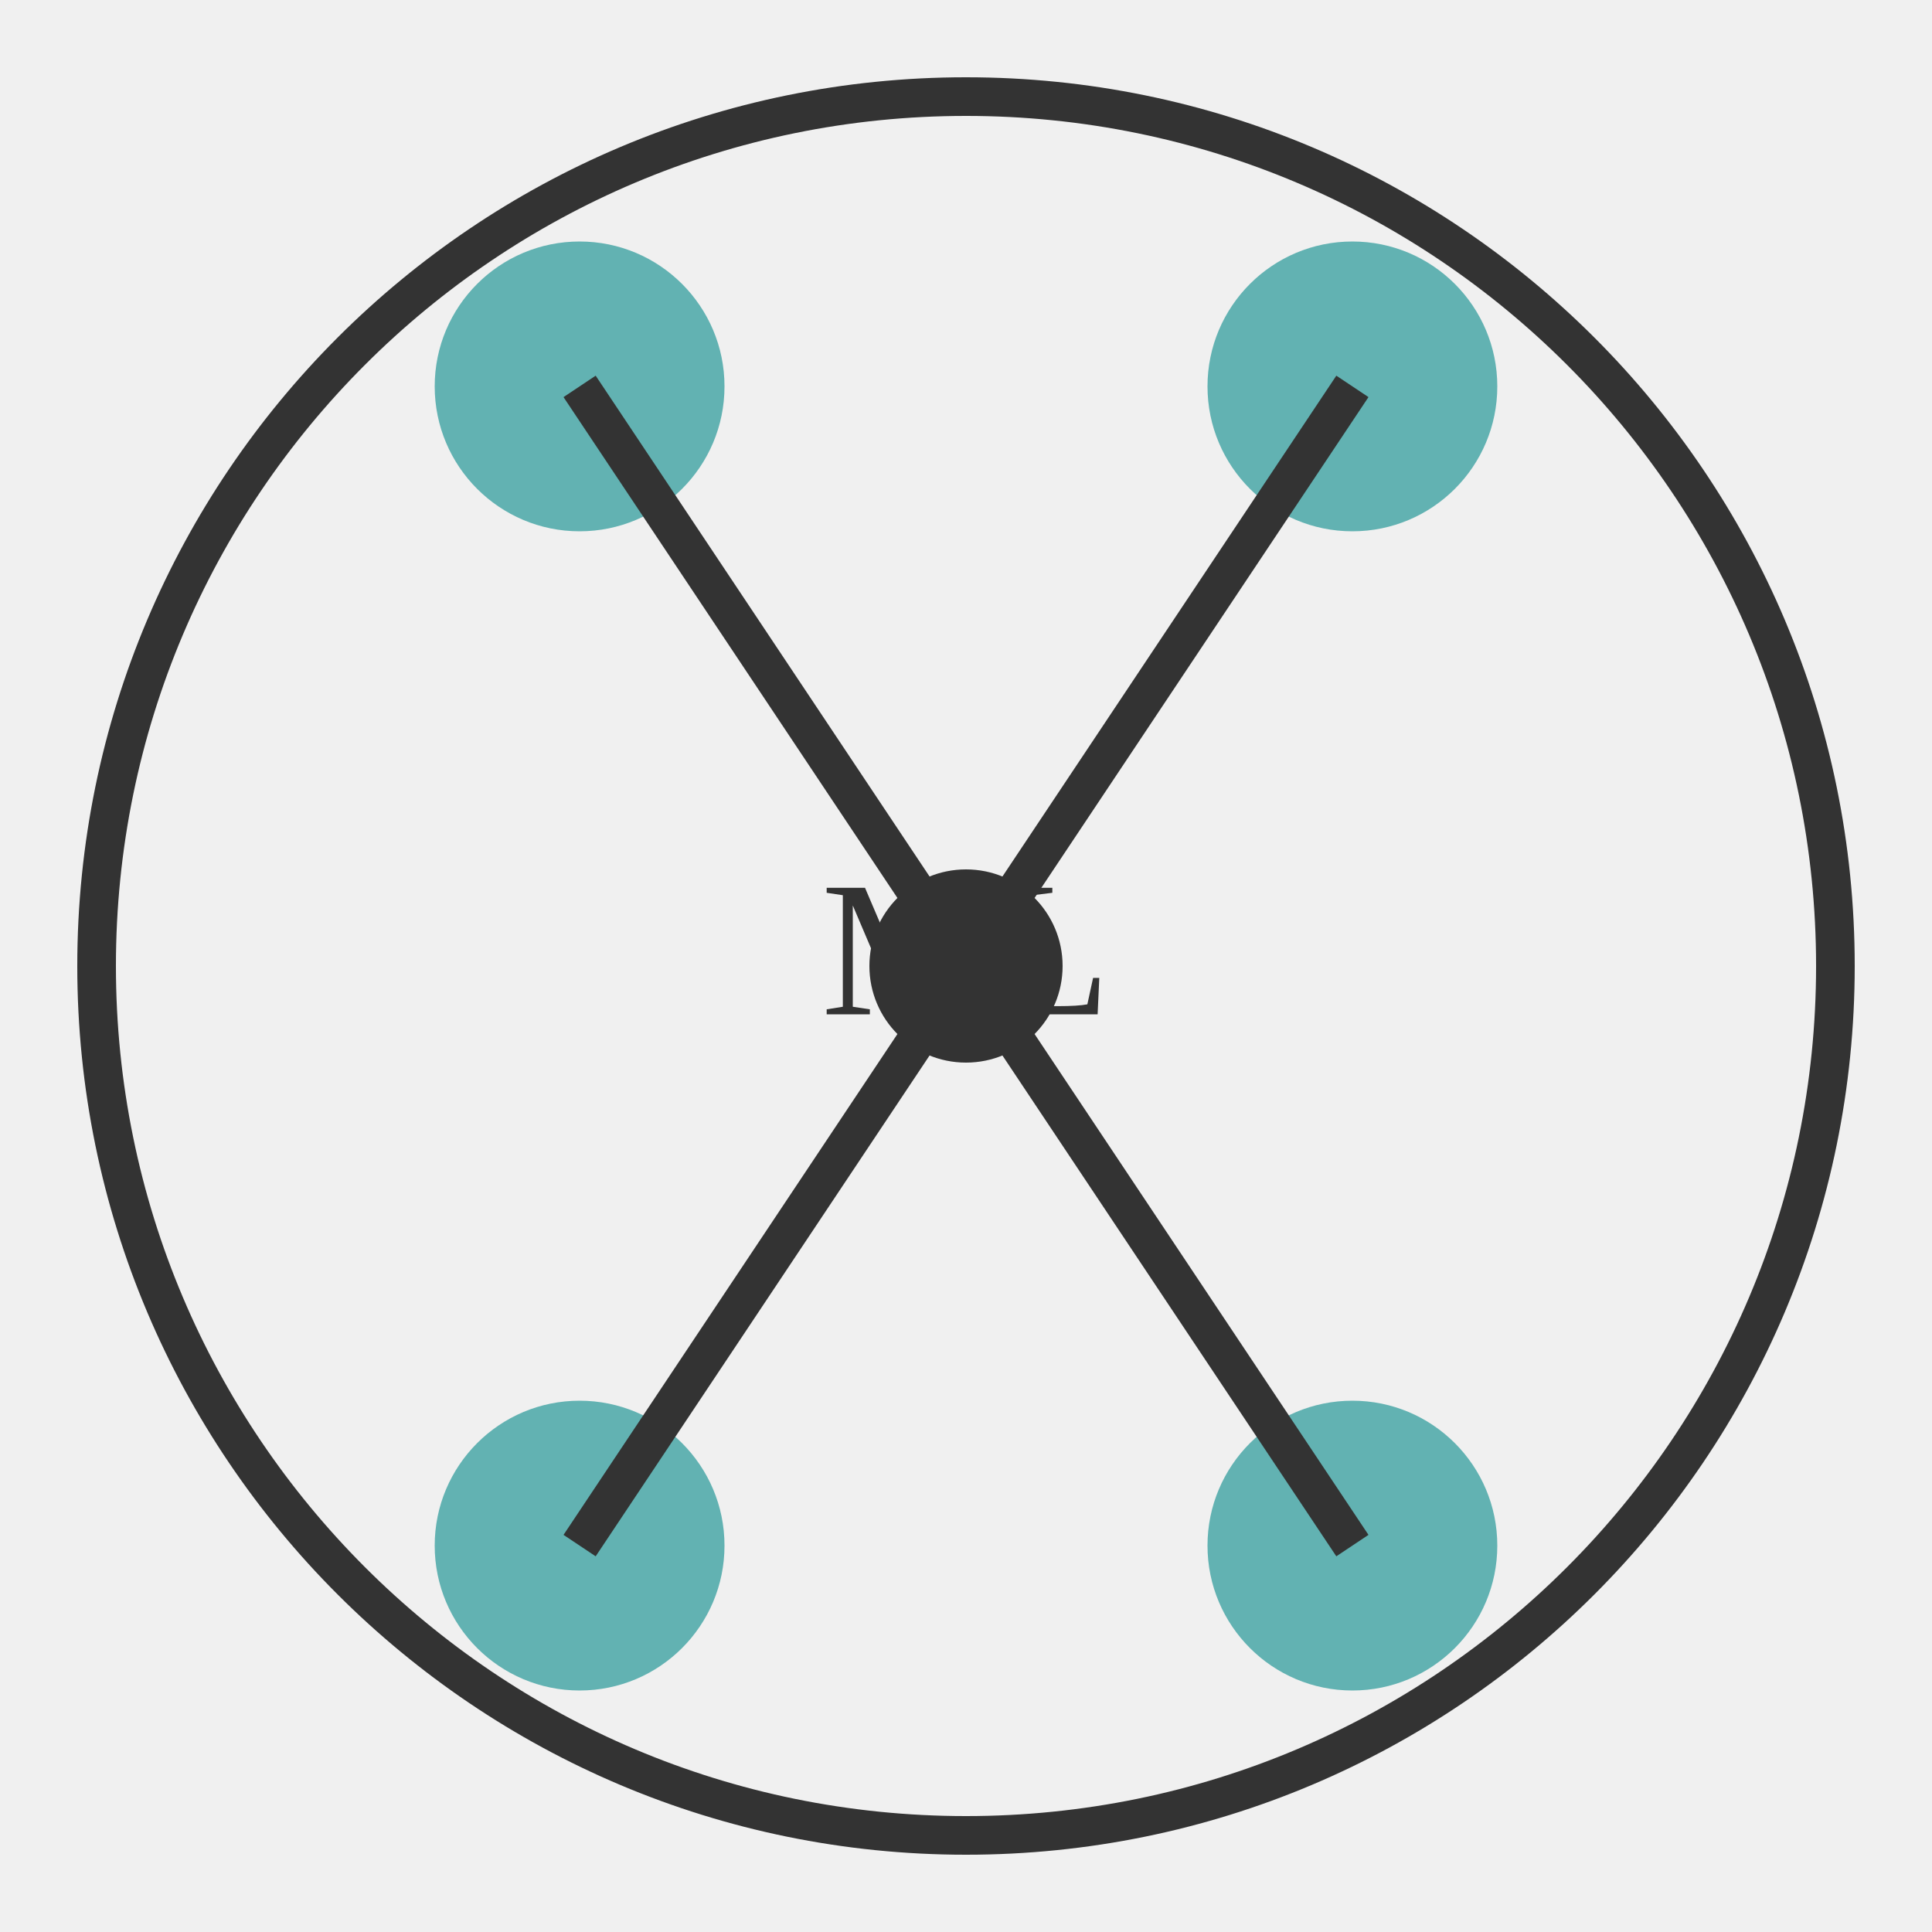
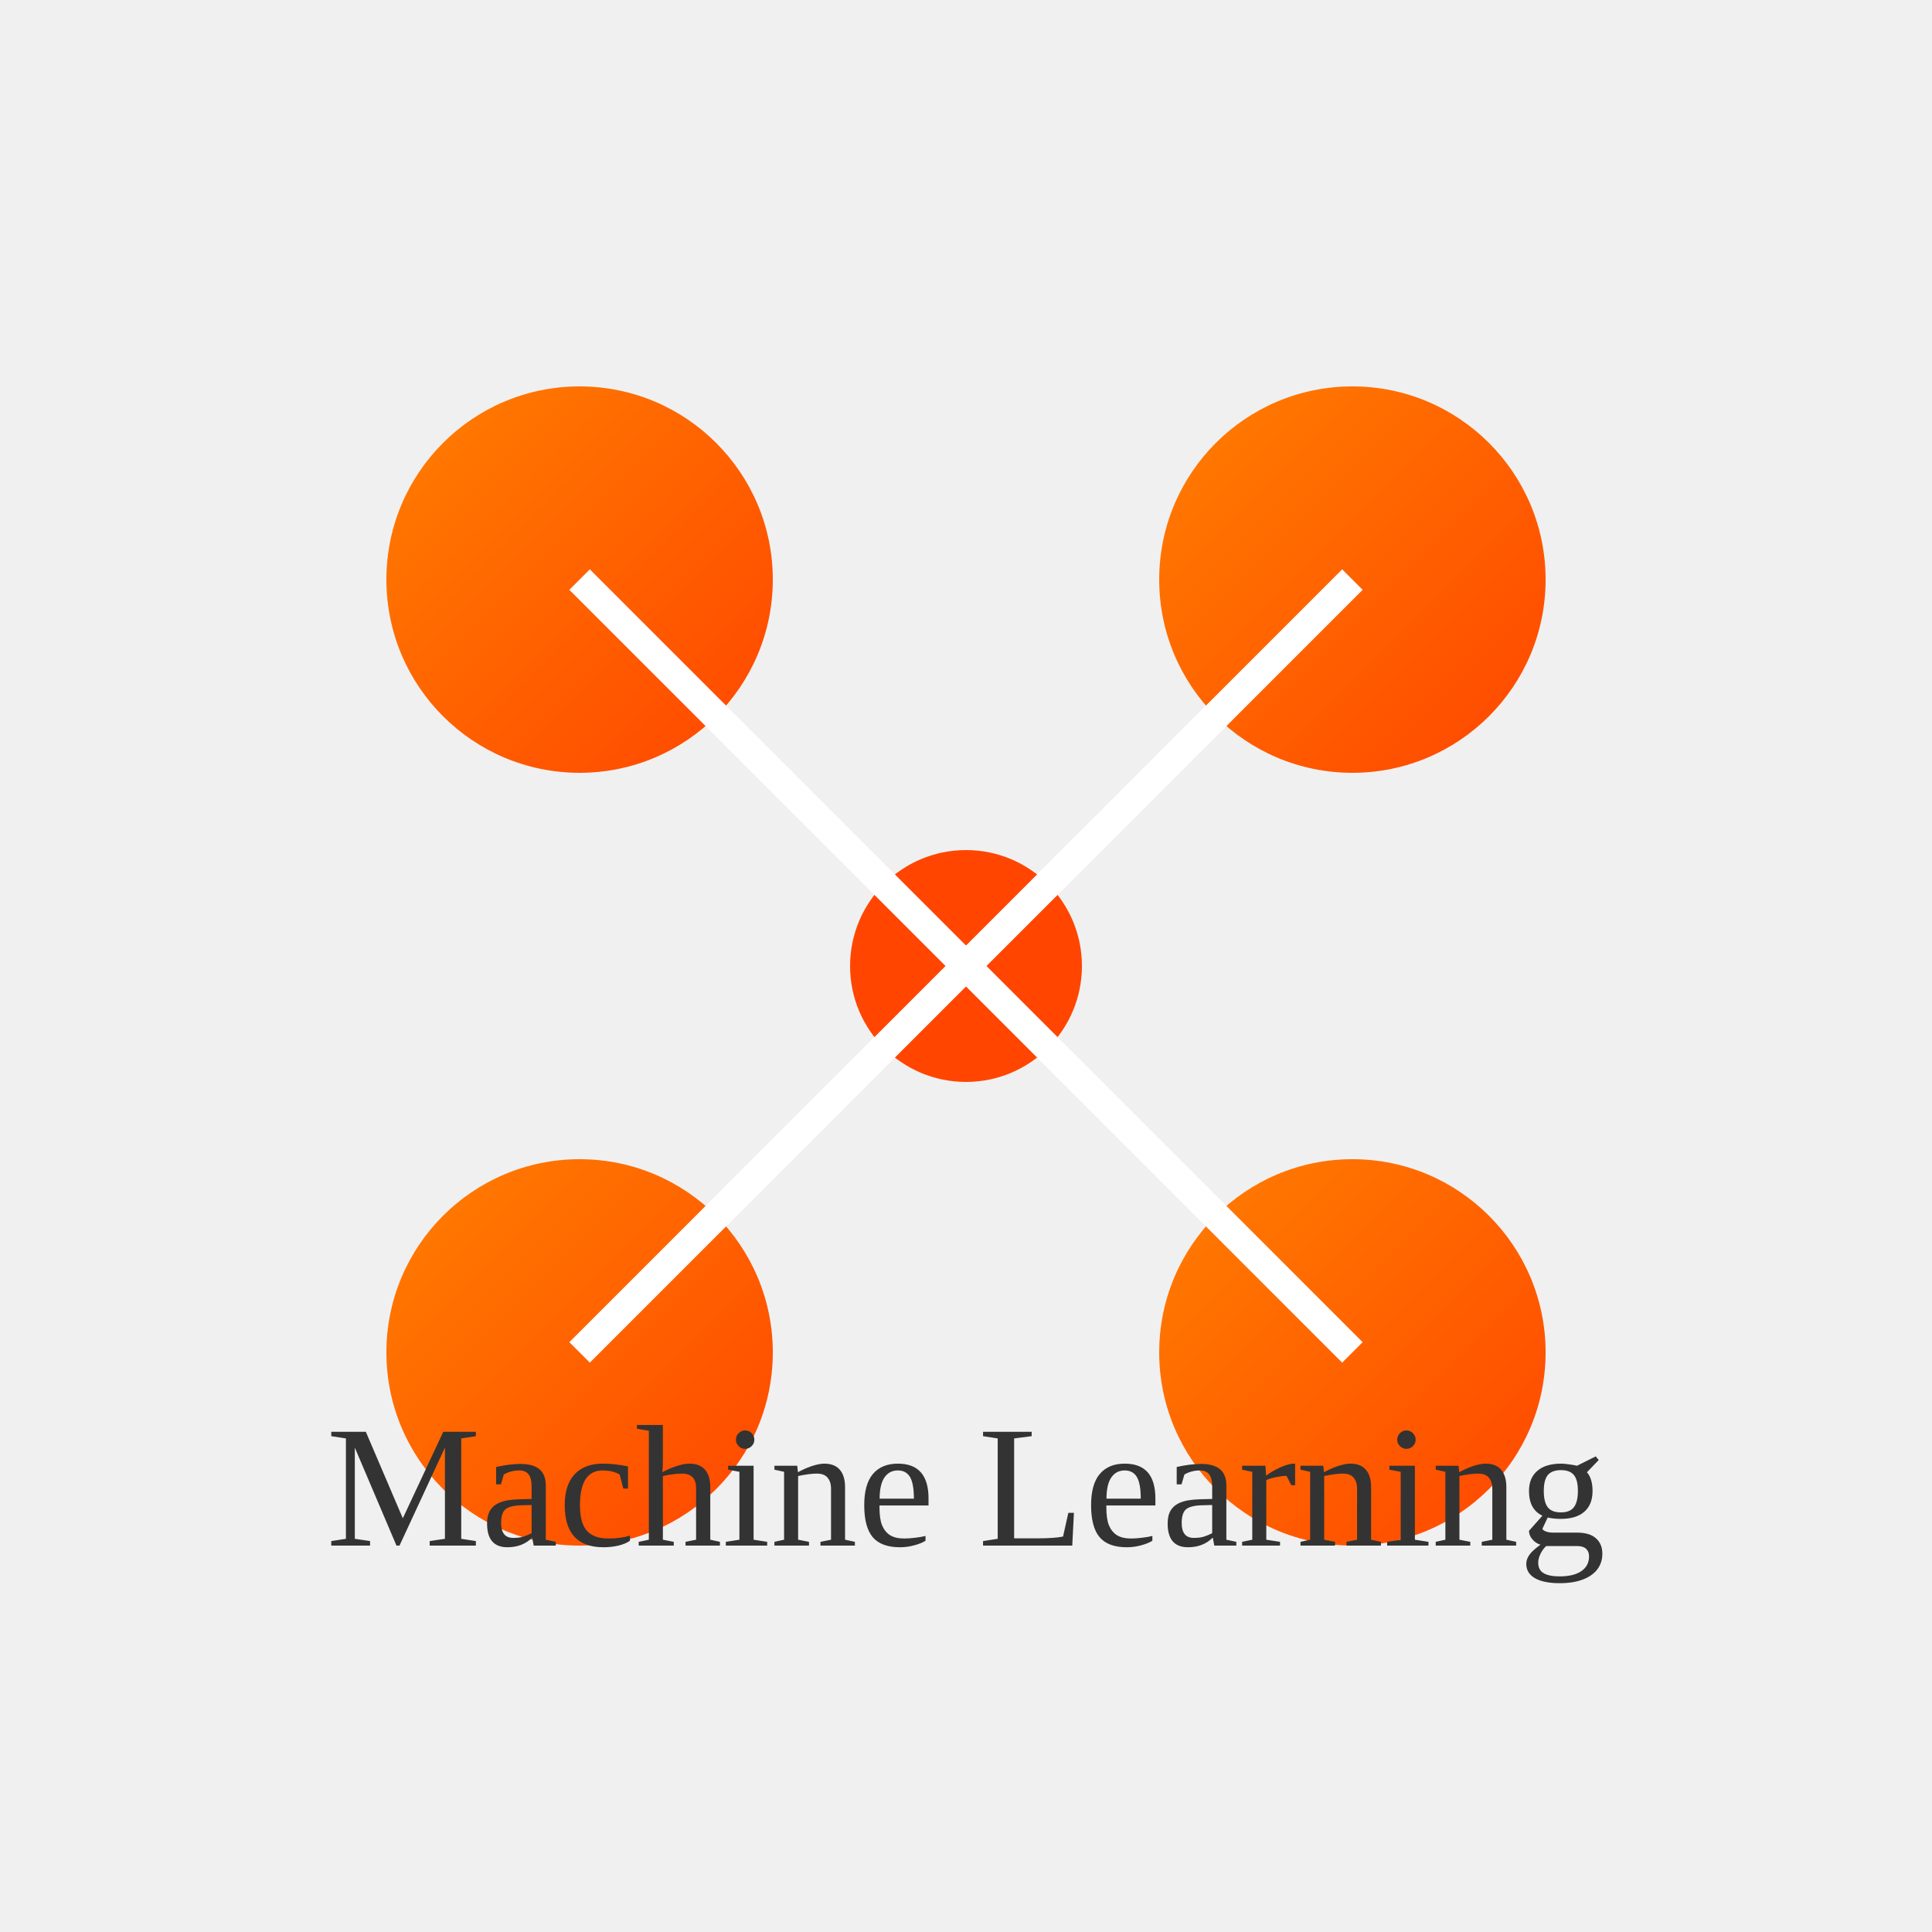
<svg xmlns="http://www.w3.org/2000/svg" viewBox="0 0 200 200" width="200" height="200">
-   <circle cx="100" cy="100" r="90" fill="#f0f0f0" stroke="#333" stroke-width="4" />
+   <defs>
+     <linearGradient id="gradient1" x1="0%" y1="0%" x2="100%" y2="100%">
+       <stop offset="0%" style="stop-color:#ff7f00;stop-opacity:1" />
+       <stop offset="100%" style="stop-color:#ff4500;stop-opacity:1" />
+     </linearGradient>
+     <linearGradient id="gradient2" x1="0%" y1="100%" x2="100%" y2="0%">
+       <stop offset="0%" style="stop-color:#0000ff;stop-opacity:1" />
+       <stop offset="100%" style="stop-color:#00bfff;stop-opacity:1" />
+     </linearGradient>
+   </defs>
  <g>
-     <circle cx="60" cy="40" r="15" fill="#62b2b2" />
-     <circle cx="140" cy="40" r="15" fill="#62b2b2" />
-     <circle cx="60" cy="160" r="15" fill="#62b2b2" />
-     <circle cx="140" cy="160" r="15" fill="#62b2b2" />
-     <path fill="none" stroke="#333" stroke-width="4" d="M 60 40 L 100 100 L 140 40" />
-     <path fill="none" stroke="#333" stroke-width="4" d="M 60 160 L 100 100 L 140 160" />
-     <circle cx="100" cy="100" r="10" fill="#333" />
+     <circle cx="60" cy="60" r="20" fill="url(#gradient1)" />
+     <circle cx="140" cy="60" r="20" fill="url(#gradient1)" />
+     <circle cx="60" cy="140" r="20" fill="url(#gradient1)" />
+     <circle cx="140" cy="140" r="20" fill="url(#gradient1)" />
+     <line x1="60" y1="60" x2="60" y2="140" stroke="url(#gradient2)" stroke-width="4" />
+     <line x1="140" y1="60" x2="140" y2="140" stroke="url(#gradient2)" stroke-width="4" />
+     <line x1="60" y1="60" x2="140" y2="60" stroke="url(#gradient2)" stroke-width="4" />
+     <line x1="60" y1="140" x2="140" y2="140" stroke="url(#gradient2)" stroke-width="4" />
+     <circle cx="100" cy="100" r="12" fill="#ff4500" />
+     <line x1="60" y1="60" x2="100" y2="100" stroke="#fff" stroke-width="3" />
+     <line x1="140" y1="60" x2="100" y2="100" stroke="#fff" stroke-width="3" />
+     <line x1="60" y1="140" x2="100" y2="100" stroke="#fff" stroke-width="3" />
+     <line x1="140" y1="140" x2="100" y2="100" stroke="#fff" stroke-width="3" />
  </g>
-   <text x="50%" y="50%" text-anchor="middle" font-size="20" fill="#333" dy="5">ML</text>
+   <text x="50%" y="50%" text-anchor="middle" font-size="18" fill="#333" dy="60">Machine Learning</text>
</svg>
